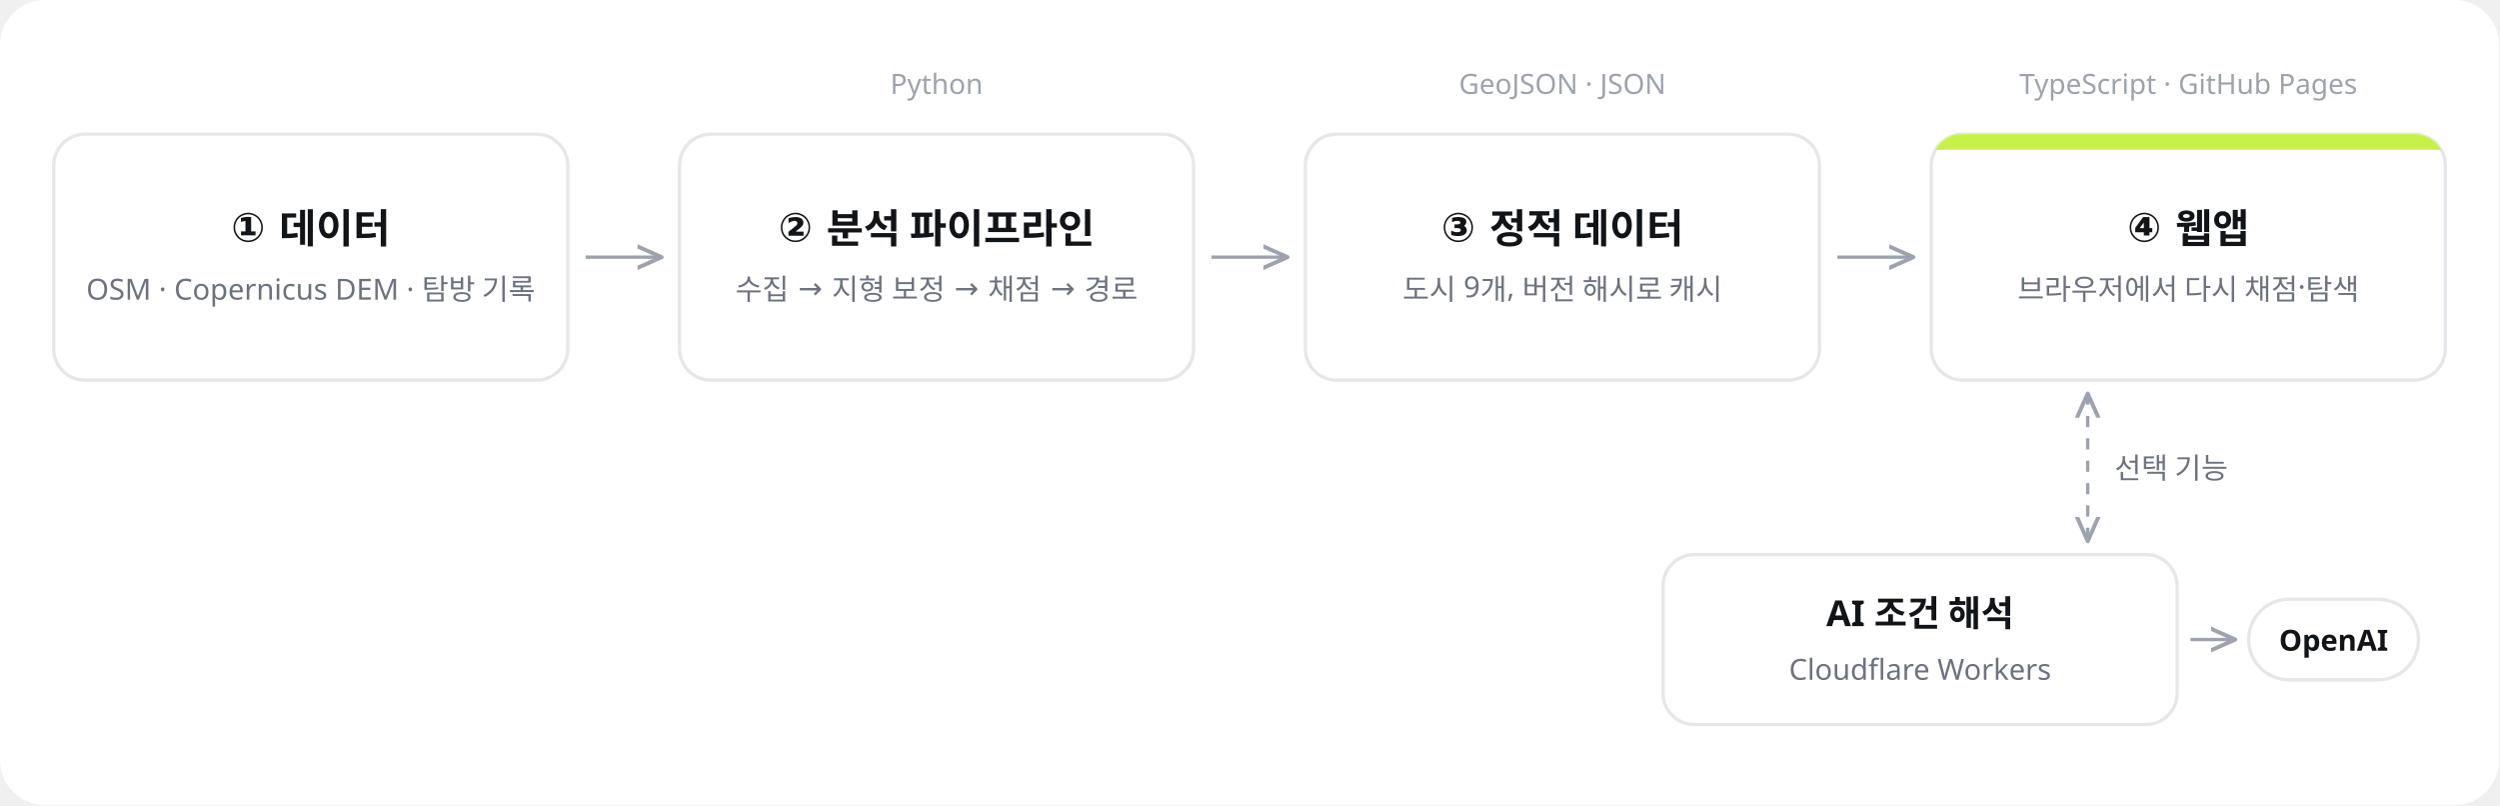
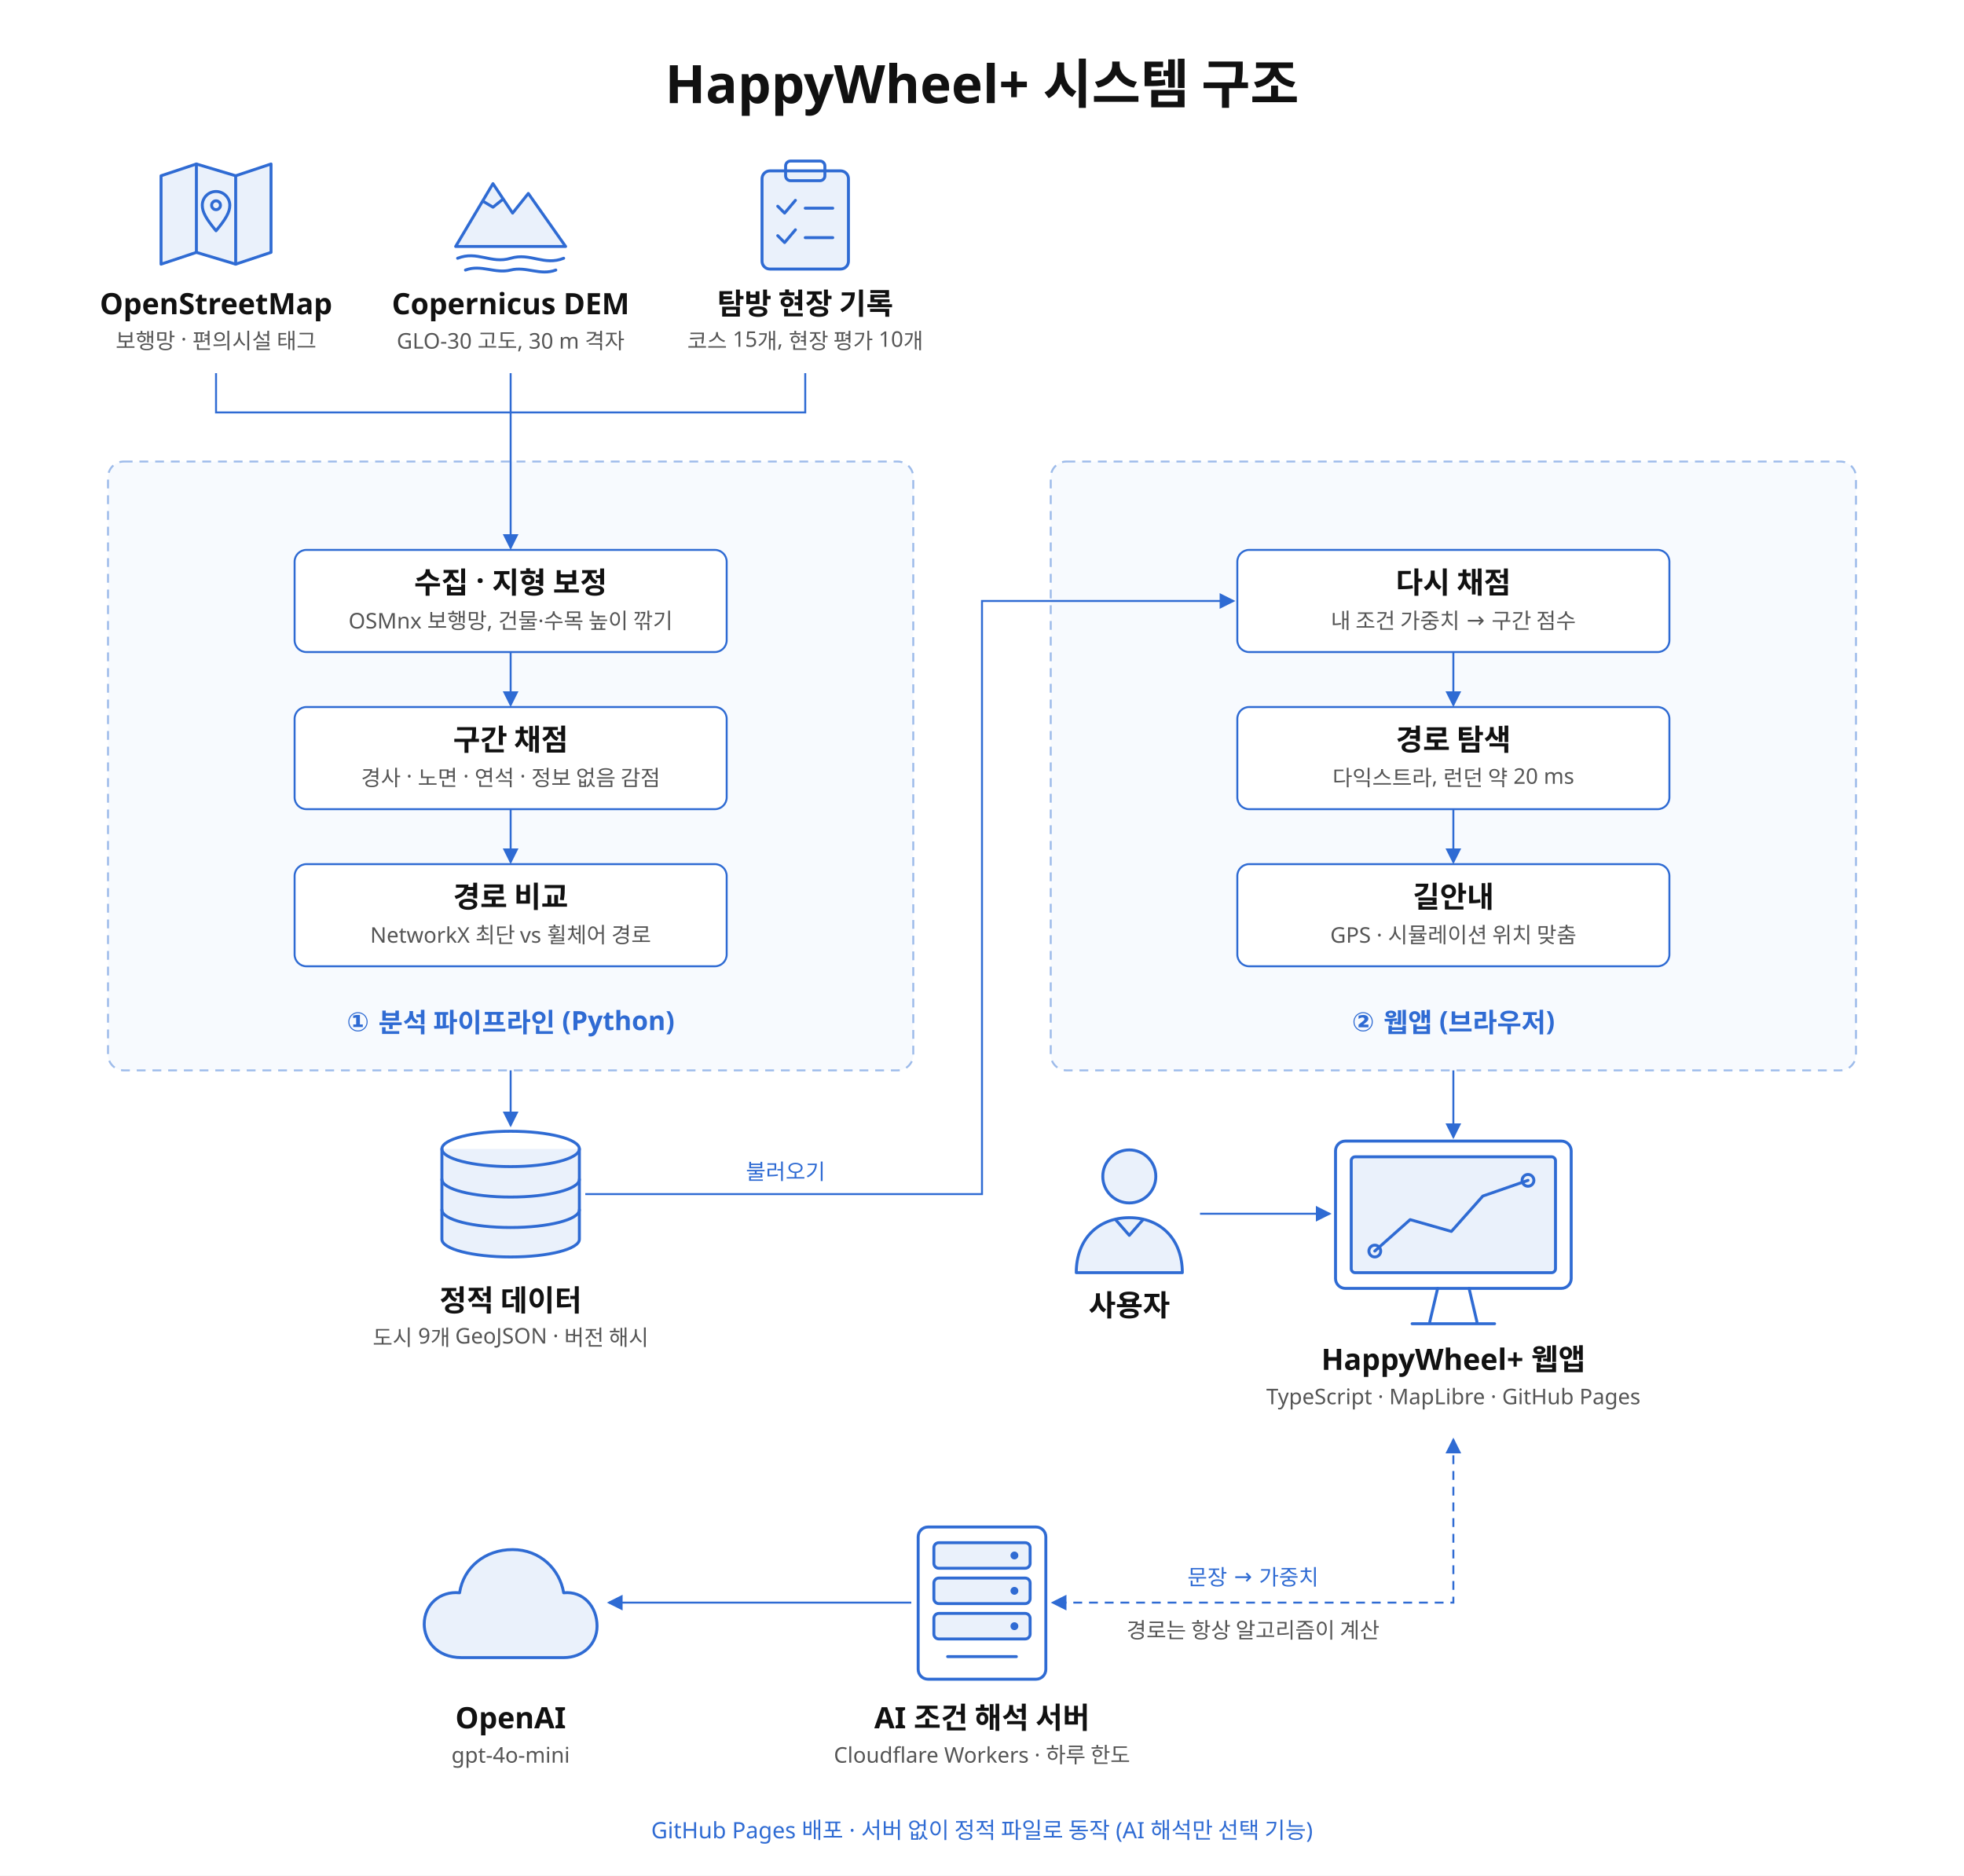
- <svg xmlns="http://www.w3.org/2000/svg" viewBox="0 0 1118 360" width="1118" height="360" font-family="Pretendard, system-ui, sans-serif">
+ <svg xmlns="http://www.w3.org/2000/svg" width="2000" height="1910" viewBox="0 0 2000 1910" font-family="Pretendard, 'Malgun Gothic', sans-serif">
  <defs>
-     <marker id="arrow" viewBox="0 0 10 10" refX="9" refY="5" markerWidth="8" markerHeight="8" orient="auto-start-reverse">
-       <path d="M0,1 L9,5 L0,9" fill="none" stroke="#9CA3AF" stroke-width="1.5" stroke-linecap="round" stroke-linejoin="round" />
+     <marker id="head" viewBox="0 0 16 16" refX="14" refY="8" markerWidth="16" markerHeight="16" markerUnits="userSpaceOnUse" orient="auto-start-reverse">
+       <path d="M0 0 L16 8 L0 16 Z" fill="#2F6BD3" />
    </marker>
-     <clipPath id="webClip">
-       <rect x="864" y="60" width="230" height="110" rx="14" />
-     </clipPath>
    <style>
-       .box { fill: #FFFFFF; stroke: #E5E7EB; stroke-width: 1.5; }
-       .title { font-size: 18px; font-weight: 700; fill: #111418; }
-       .desc { font-size: 13px; fill: #6B7280; }
-       .tech { font-size: 12.5px; fill: #9CA3AF; }
-       .arrow { stroke: #9CA3AF; stroke-width: 1.5; fill: none; }
+       .title { font-size: 54px; font-weight: 800; fill: #111; }
+       .name { font-size: 30px; font-weight: 700; fill: #111; }
+       .detail { font-size: 22px; font-weight: 400; fill: #555; }
+       .group { font-size: 27px; font-weight: 700; fill: #2F6BD3; }
+       .alabel { font-size: 22px; font-weight: 500; fill: #2F6BD3; }
+       .footer { font-size: 23px; font-weight: 500; fill: #2F6BD3; }
+       .box { fill: #fff; stroke: #2F6BD3; stroke-width: 2; }
+       .region { fill: #F7FAFE; stroke: #9DBBEA; stroke-width: 2; stroke-dasharray: 9 7; }
+       .ic { fill: none; stroke: #2F6BD3; stroke-width: 3; stroke-linejoin: round; stroke-linecap: round; }
+       .icf { fill: #EAF1FB; stroke: #2F6BD3; stroke-width: 3; stroke-linejoin: round; stroke-linecap: round; }
+       .line { fill: none; stroke: #2F6BD3; stroke-width: 2; }
+       .dash { fill: none; stroke: #2F6BD3; stroke-width: 2; stroke-dasharray: 9 7; }
+       text { text-anchor: middle; }
    </style>
  </defs>
-   <rect x="0" y="0" width="1118" height="360" rx="20" fill="#FFFFFF" />
-   <rect class="box" x="24" y="60" width="230" height="110" rx="14" />
-   <text class="title" x="139" y="108" text-anchor="middle">① 데이터</text>
-   <text class="desc" x="139" y="134" text-anchor="middle">OSM · Copernicus DEM · 탐방 기록</text>
-   <path class="arrow" d="M262 115 H296" marker-end="url(#arrow)" />
-   <rect class="box" x="304" y="60" width="230" height="110" rx="14" />
-   <text class="title" x="419" y="108" text-anchor="middle">② 분석 파이프라인</text>
-   <text class="desc" x="419" y="134" text-anchor="middle">수집 → 지형 보정 → 채점 → 경로</text>
-   <text class="tech" x="419" y="42" text-anchor="middle">Python</text>
-   <path class="arrow" d="M542 115 H576" marker-end="url(#arrow)" />
-   <rect class="box" x="584" y="60" width="230" height="110" rx="14" />
-   <text class="title" x="699" y="108" text-anchor="middle">③ 정적 데이터</text>
-   <text class="desc" x="699" y="134" text-anchor="middle">도시 9개, 버전 해시로 캐시</text>
-   <text class="tech" x="699" y="42" text-anchor="middle">GeoJSON · JSON</text>
-   <path class="arrow" d="M822 115 H856" marker-end="url(#arrow)" />
-   <rect class="box" x="864" y="60" width="230" height="110" rx="14" />
-   <rect x="864" y="60" width="230" height="7" fill="#C8F04B" clip-path="url(#webClip)" />
-   <text class="title" x="979" y="108" text-anchor="middle">④ 웹앱</text>
-   <text class="desc" x="979" y="134" text-anchor="middle">브라우저에서 다시 채점·탐색</text>
-   <text class="tech" x="979" y="42" text-anchor="middle">TypeScript · GitHub Pages</text>
-   <rect class="box" x="744" y="248" width="230" height="76" rx="14" />
-   <text class="title" x="859" y="280" text-anchor="middle" style="font-size:16px">AI 조건 해석</text>
-   <text class="desc" x="859" y="304" text-anchor="middle">Cloudflare Workers</text>
-   <path class="arrow" d="M934 176 V242" stroke-dasharray="5 5" marker-start="url(#arrow)" marker-end="url(#arrow)" />
-   <text class="desc" x="946" y="214">선택 기능</text>
-   <path class="arrow" d="M980 286 H1000" marker-end="url(#arrow)" />
-   <rect x="1006" y="268" width="76" height="36" rx="18" fill="#FFFFFF" stroke="#E5E7EB" stroke-width="1.5" />
-   <text x="1044" y="291" text-anchor="middle" style="font-size:13px; font-weight:600; fill:#111418">OpenAI</text>
+   <rect width="2000" height="1910" fill="#fff" />
+   <text class="title" x="1000" y="105">HappyWheel+ 시스템 구조</text>
+   <g transform="translate(160 165)">
+     <path class="icf" d="M4 14 L40 2 L80 14 L116 2 L116 92 L80 104 L40 92 L4 104 Z" />
+     <path class="ic" d="M40 2 L40 92 M80 14 L80 104" />
+     <path class="icf" d="M60 70 C50 58 46 51 46 44 A14 14 0 0 1 74 44 C74 51 70 58 60 70 Z" fill="#fff" />
+     <circle class="ic" cx="60" cy="44" r="4.5" />
+   </g>
+   <text class="name" x="220" y="320">OpenStreetMap</text>
+   <text class="detail" x="220" y="355">보행망 · 편의시설 태그</text>
+   <g transform="translate(460 165)">
+     <path class="icf" d="M4 86 L42 22 L62 52 L78 32 L116 86 Z" />
+     <path class="ic" d="M32 40 L42 46 L52 38" />
+     <path class="ic" d="M6 98 C26 90 40 104 60 98 C80 92 94 106 114 98" />
+     <path class="ic" d="M14 110 C30 104 44 114 60 110 C76 106 90 116 106 110" />
+   </g>
+   <text class="name" x="520" y="320">Copernicus DEM</text>
+   <text class="detail" x="520" y="355">GLO-30 고도, 30 m 격자</text>
+   <g transform="translate(768 162)">
+     <rect class="icf" x="8" y="12" width="88" height="100" rx="8" />
+     <rect class="ic" x="32" y="2" width="40" height="20" rx="5" fill="#fff" />
+     <path class="ic" d="M24 48 L31 55 L42 42 M52 50 L80 50 M24 78 L31 85 L42 72 M52 80 L80 80" />
+   </g>
+   <text class="name" x="820" y="320">탐방 현장 기록</text>
+   <text class="detail" x="820" y="355">코스 15개, 현장 평가 10개</text>
+   <path class="line" d="M220 380 L220 420 L820 420 L820 380" />
+   <rect class="region" x="110" y="470" width="820" height="620" rx="16" />
+   <path class="line" d="M520 380 L520 558" marker-end="url(#head)" />
+   <rect class="box" x="300" y="560" width="440" height="104" rx="12" />
+   <text class="name" x="520" y="604">수집 · 지형 보정</text>
+   <text class="detail" x="520" y="640">OSMnx 보행망, 건물·수목 높이 깎기</text>
+   <path class="line" d="M520 664 L520 718" marker-end="url(#head)" />
+   <rect class="box" x="300" y="720" width="440" height="104" rx="12" />
+   <text class="name" x="520" y="764">구간 채점</text>
+   <text class="detail" x="520" y="800">경사 · 노면 · 연석 · 정보 없음 감점</text>
+   <path class="line" d="M520 824 L520 878" marker-end="url(#head)" />
+   <rect class="box" x="300" y="880" width="440" height="104" rx="12" />
+   <text class="name" x="520" y="924">경로 비교</text>
+   <text class="detail" x="520" y="960">NetworkX 최단 vs 휠체어 경로</text>
+   <text class="group" x="520" y="1050">① 분석 파이프라인 (Python)</text>
+   <rect class="region" x="1070" y="470" width="820" height="620" rx="16" />
+   <rect class="box" x="1260" y="560" width="440" height="104" rx="12" />
+   <text class="name" x="1480" y="604">다시 채점</text>
+   <text class="detail" x="1480" y="640">내 조건 가중치 → 구간 점수</text>
+   <path class="line" d="M1480 664 L1480 718" marker-end="url(#head)" />
+   <rect class="box" x="1260" y="720" width="440" height="104" rx="12" />
+   <text class="name" x="1480" y="764">경로 탐색</text>
+   <text class="detail" x="1480" y="800">다익스트라, 런던 약 20 ms</text>
+   <path class="line" d="M1480 824 L1480 878" marker-end="url(#head)" />
+   <rect class="box" x="1260" y="880" width="440" height="104" rx="12" />
+   <text class="name" x="1480" y="924">길안내</text>
+   <text class="detail" x="1480" y="960">GPS · 시뮬레이션 위치 맞춤</text>
+   <text class="group" x="1480" y="1050">② 웹앱 (브라우저)</text>
+   <path class="line" d="M520 1090 L520 1146" marker-end="url(#head)" />
+   <g transform="translate(450 1150)">
+     <path class="icf" d="M0 20 L0 112 A70 18 0 0 0 140 112 L140 20" />
+     <path class="ic" d="M0 51 A70 18 0 0 0 140 51 M0 82 A70 18 0 0 0 140 82" />
+     <ellipse class="ic" cx="70" cy="20" rx="70" ry="18" fill="#fff" />
+   </g>
+   <text class="name" x="520" y="1335">정적 데이터</text>
+   <text class="detail" x="520" y="1370">도시 9개 GeoJSON · 버전 해시</text>
+   <path class="line" d="M596 1216 L1000 1216 L1000 612 L1256 612" marker-end="url(#head)" />
+   <text class="alabel" x="800" y="1201">불러오기</text>
+   <path class="line" d="M1480 1090 L1480 1158" marker-end="url(#head)" />
+   <g transform="translate(1360 1162)">
+     <rect class="ic" x="0" y="0" width="240" height="150" rx="10" fill="#fff" />
+     <rect class="icf" x="16" y="16" width="208" height="118" rx="4" />
+     <path class="ic" d="M40 112 L76 80 L118 92 L150 56 L196 40" stroke-dasharray="1 0" />
+     <circle class="ic" cx="40" cy="112" r="6" fill="#fff" />
+     <circle class="ic" cx="196" cy="40" r="6" fill="#2F6BD3" />
+     <path class="ic" d="M104 150 L96 184 M136 150 L144 184 M78 186 L162 186" />
+   </g>
+   <text class="name" x="1480" y="1395">HappyWheel+ 웹앱</text>
+   <text class="detail" x="1480" y="1430">TypeScript · MapLibre · GitHub Pages</text>
+   <g transform="translate(1150 1170)">
+     <circle class="icf" cx="0" cy="28" r="27" />
+     <path class="icf" d="M-54 126 C-54 92 -32 70 0 70 C32 70 54 92 54 126 Z" />
+     <path class="ic" d="M-14 72 L0 88 L14 72" />
+   </g>
+   <text class="name" x="1150" y="1340">사용자</text>
+   <path class="line" d="M1222 1236 L1354 1236" marker-end="url(#head)" />
+   <path class="dash" d="M1480 1466 L1480 1632 L1072 1632" marker-start="url(#head)" marker-end="url(#head)" />
+   <text class="alabel" x="1276" y="1614">문장 → 가중치</text>
+   <text class="detail" x="1276" y="1668">경로는 항상 알고리즘이 계산</text>
+   <g transform="translate(935 1555)">
+     <rect class="ic" x="0" y="0" width="130" height="155" rx="10" fill="#fff" />
+     <rect class="icf" x="16" y="16" width="98" height="26" rx="5" />
+     <rect class="icf" x="16" y="52" width="98" height="26" rx="5" />
+     <rect class="icf" x="16" y="88" width="98" height="26" rx="5" />
+     <circle cx="98" cy="29" r="4" fill="#2F6BD3" />
+     <circle cx="98" cy="65" r="4" fill="#2F6BD3" />
+     <circle cx="98" cy="101" r="4" fill="#2F6BD3" />
+     <path class="ic" d="M30 132 L100 132" />
+   </g>
+   <text class="name" x="1000" y="1760">AI 조건 해석 서버</text>
+   <text class="detail" x="1000" y="1795">Cloudflare Workers · 하루 한도</text>
+   <path class="line" d="M928 1632 L620 1632" marker-end="url(#head)" />
+   <g transform="translate(430 1572)">
+     <path class="icf" d="M40 116 C14 116 2 98 2 82 C2 62 18 48 38 50 C42 24 64 6 92 6 C120 6 140 26 144 50 C164 48 178 64 178 84 C178 102 164 116 144 116 Z" />
+   </g>
+   <text class="name" x="520" y="1760">OpenAI</text>
+   <text class="detail" x="520" y="1795">gpt-4o-mini</text>
+   <text class="footer" x="1000" y="1872">GitHub Pages 배포 · 서버 없이 정적 파일로 동작 (AI 해석만 선택 기능)</text>
</svg>
